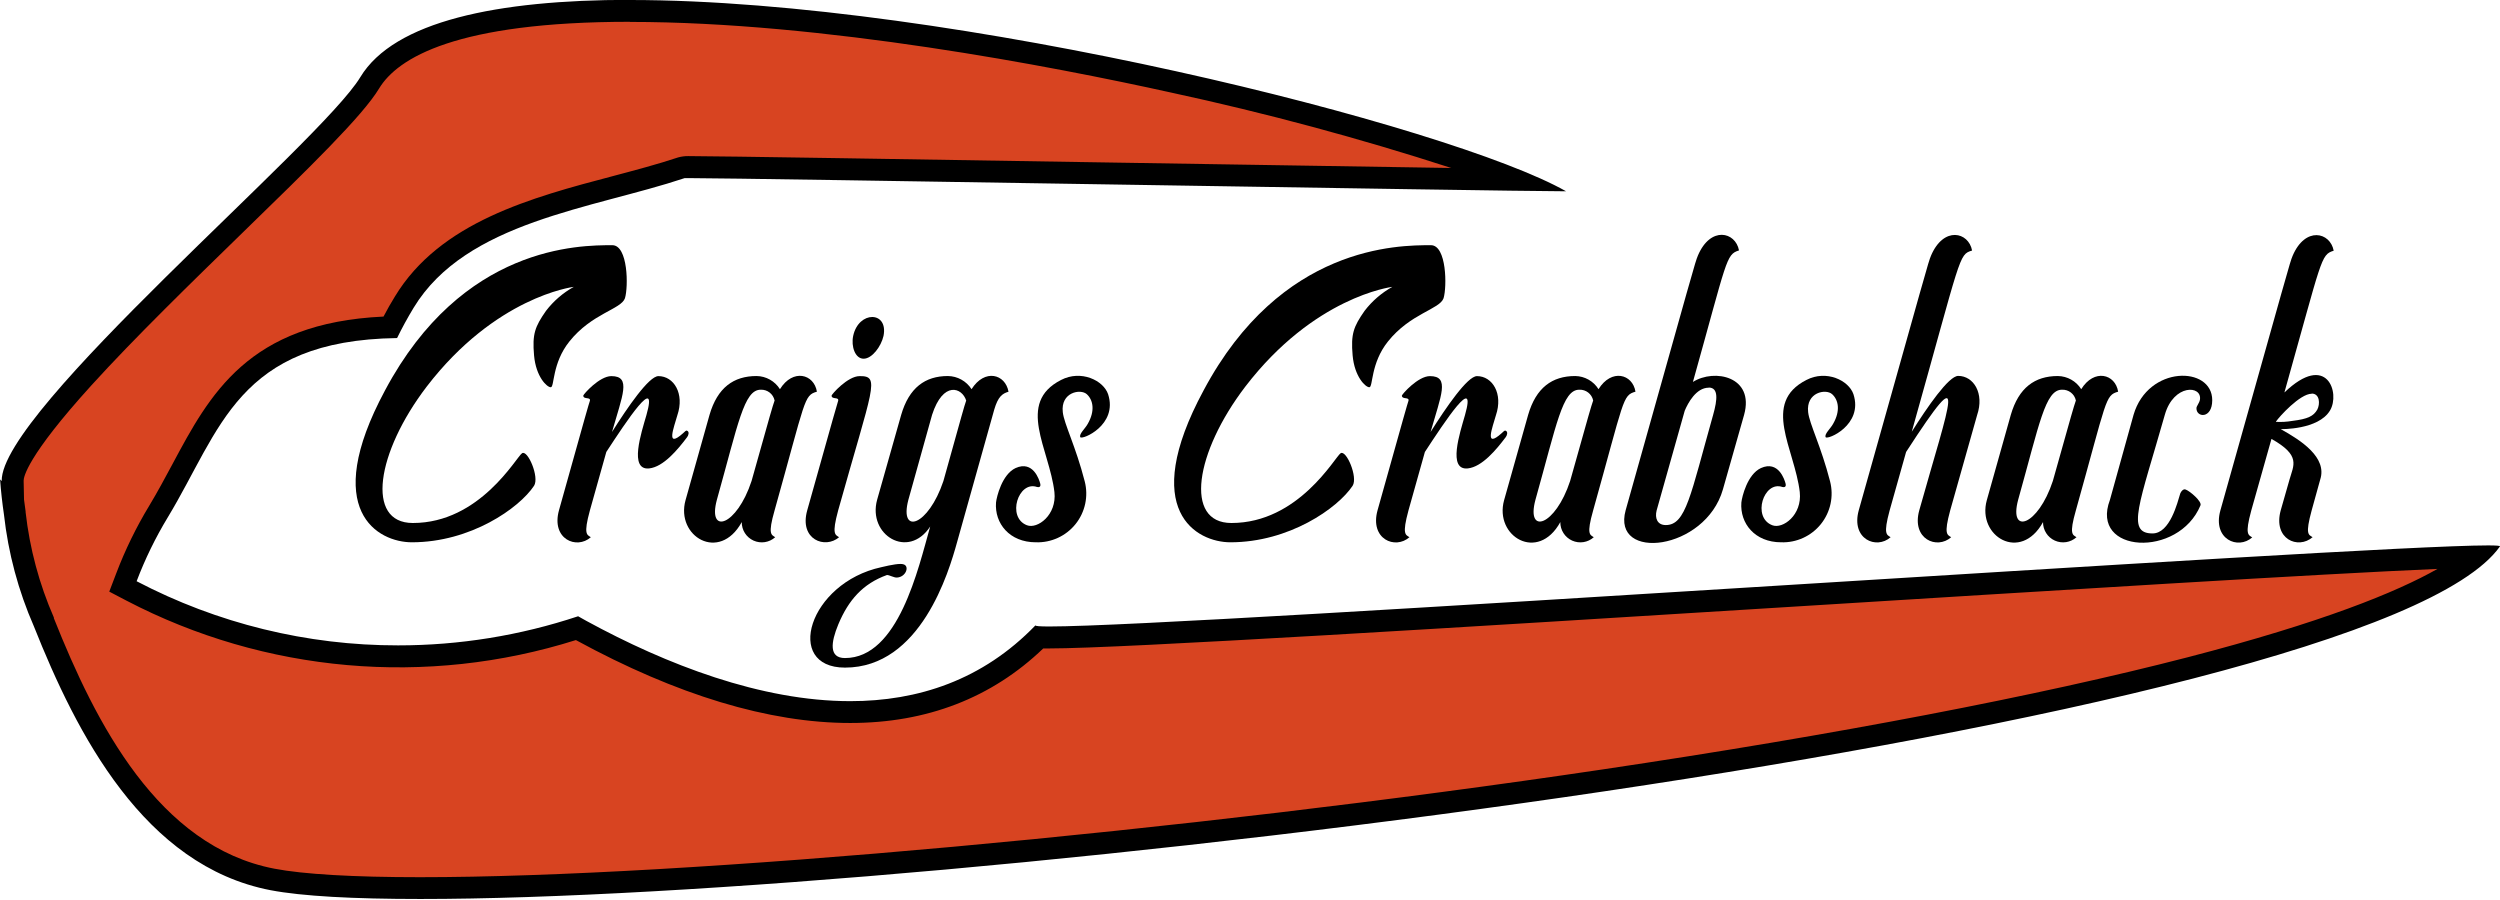
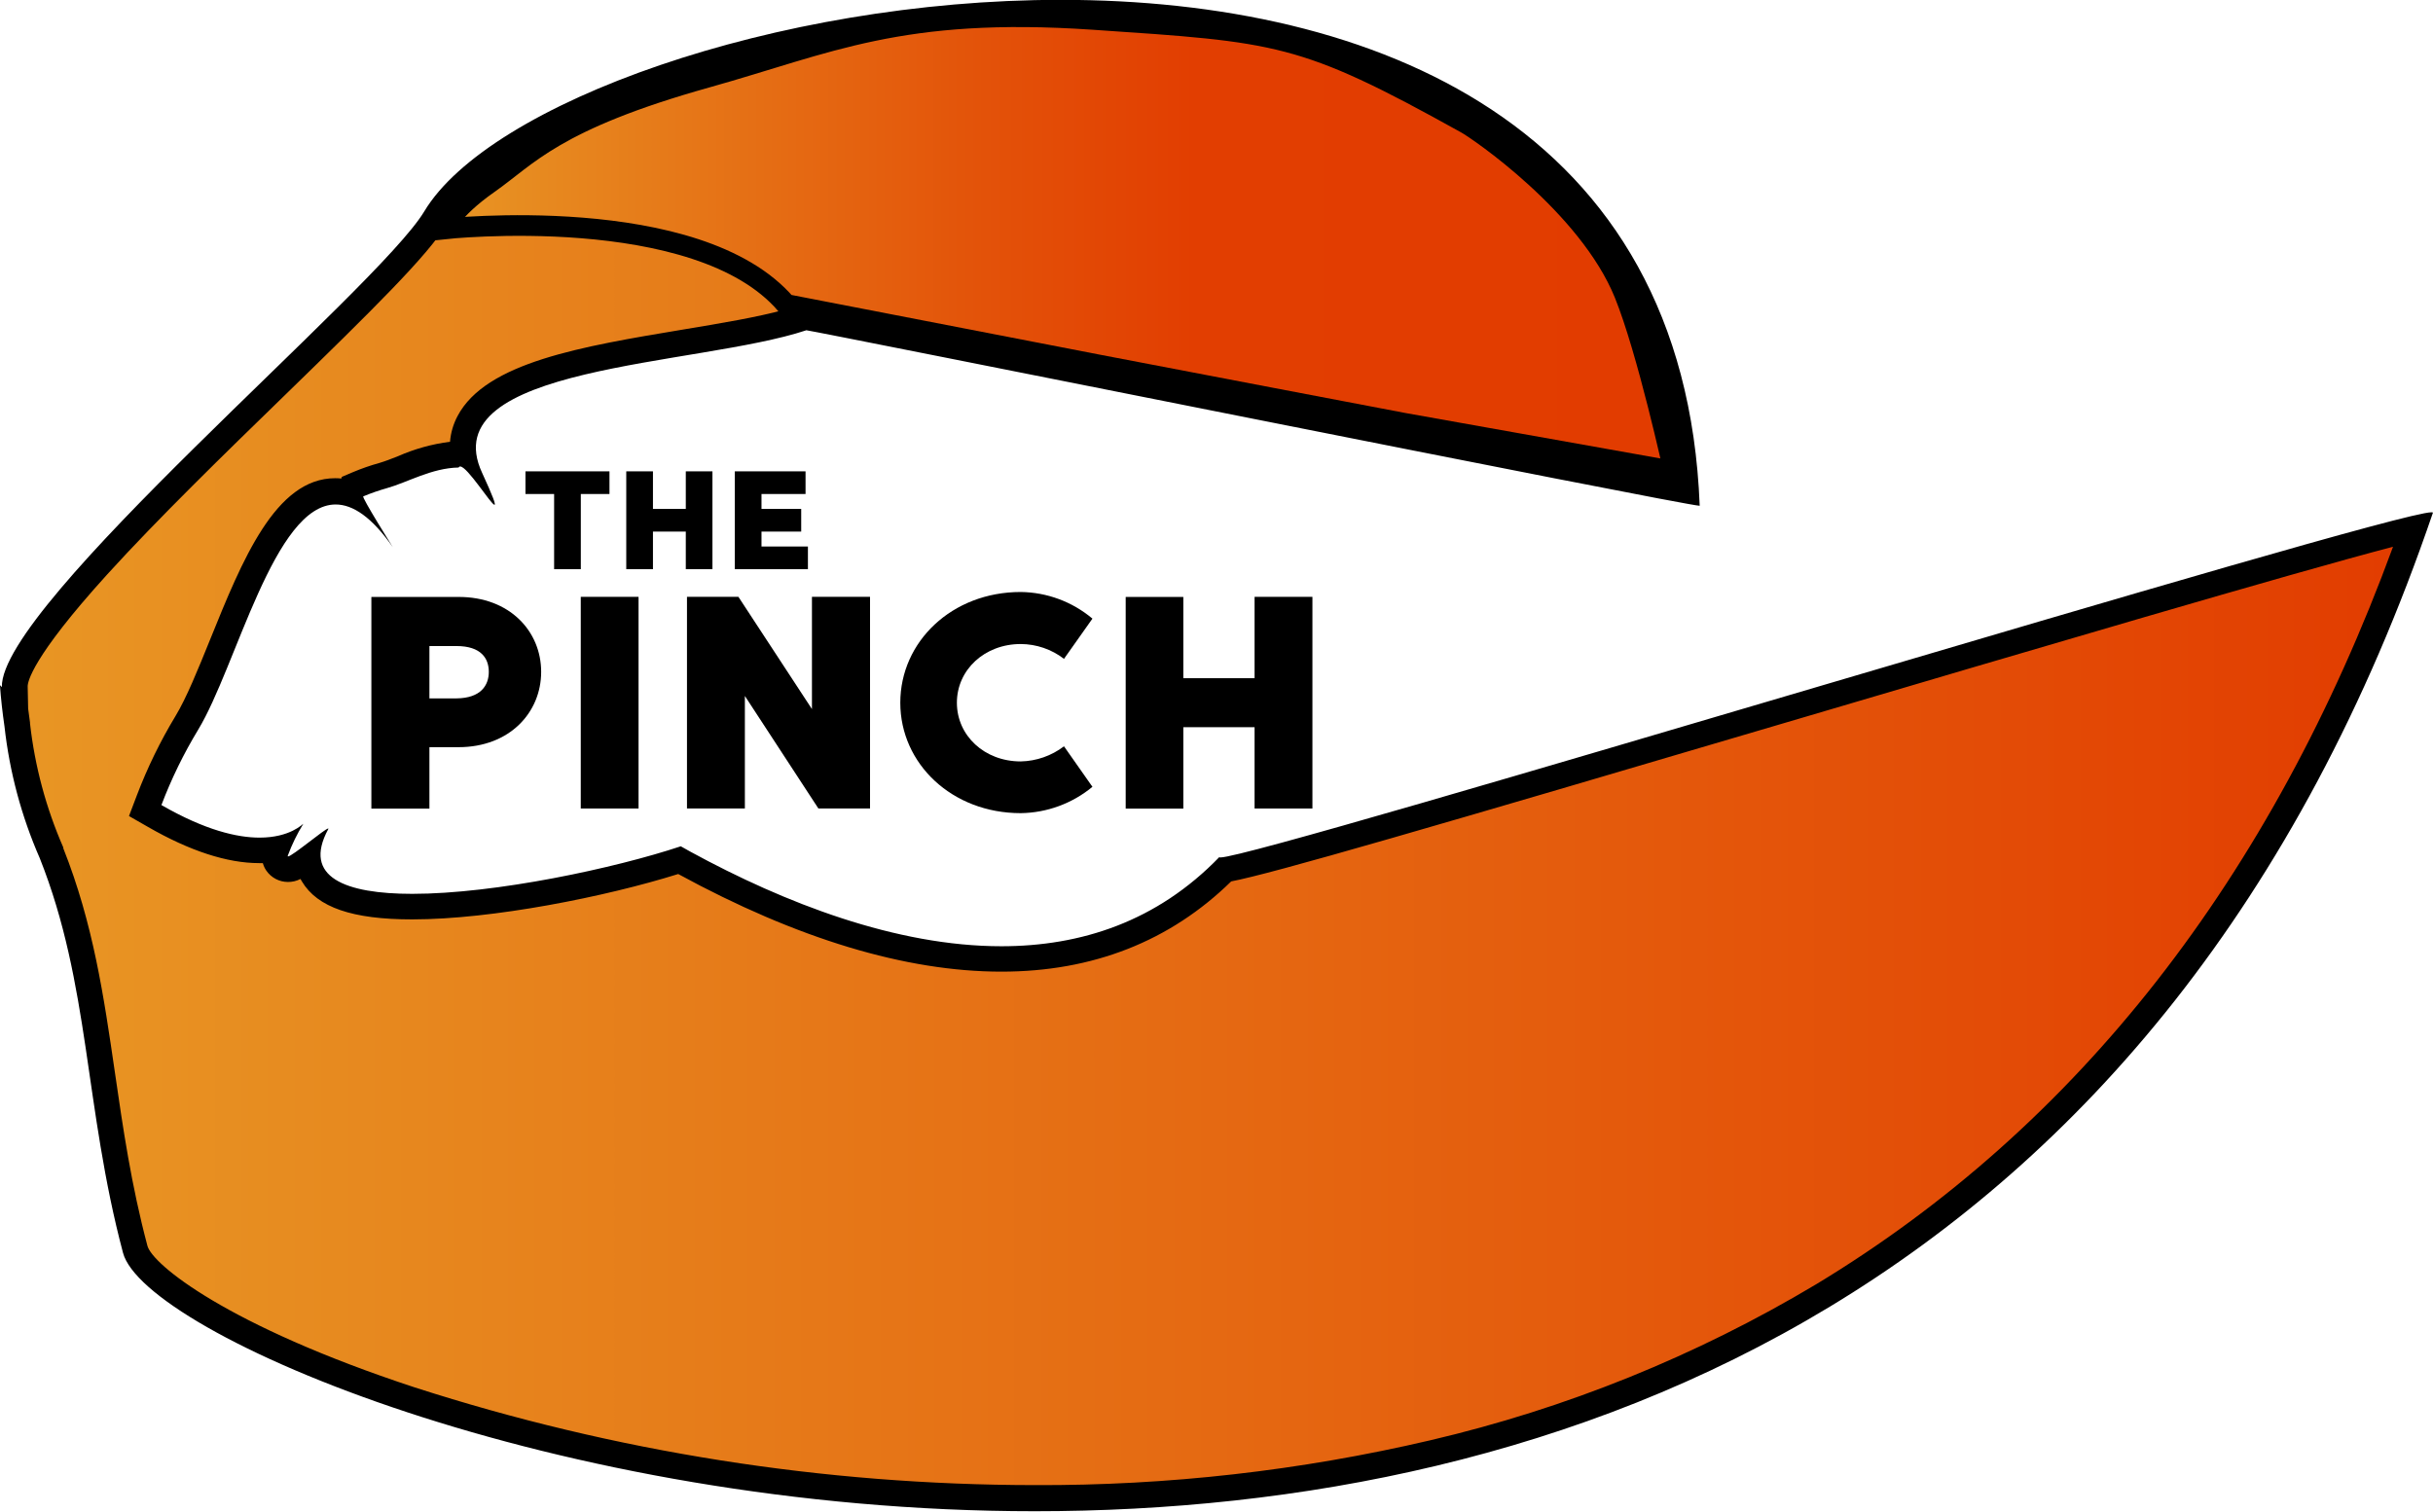
- <svg xmlns="http://www.w3.org/2000/svg" id="Layer_1" data-name="Layer 1" viewBox="0 0 570.17 205.05">
+ <svg xmlns="http://www.w3.org/2000/svg" viewBox="0 0 471.17 292.71">
  <defs>
-     <style>.cls-1{fill:#d84421;}</style>
+     <style>.cls-1{fill:url(#linear-gradient);}.cls-2{fill:#d1a142;}.cls-3{stroke:#000;stroke-miterlimit:10;stroke-width:4px;fill:url(#linear-gradient-2);}</style>
+     <linearGradient id="linear-gradient" x1="318.7" y1="457.38" x2="783.29" y2="457.38" gradientUnits="userSpaceOnUse">
+       <stop offset="0" stop-color="#e89624" />
+       <stop offset="1" stop-color="#e23c00" />
+     </linearGradient>
+     <linearGradient id="linear-gradient-2" x1="401.85" y1="358.28" x2="640" y2="358.28" gradientUnits="userSpaceOnUse">
+       <stop offset="0" stop-color="#e89624" />
+       <stop offset="0.1" stop-color="#e7861e" />
+       <stop offset="0.44" stop-color="#e35209" />
+       <stop offset="0.61" stop-color="#e23e01" />
+       <stop offset="0.62" stop-color="#e23e01" />
+       <stop offset="1" stop-color="#e23c00" />
+     </linearGradient>
  </defs>
-   <path class="cls-1" d="M411.67,536.92c-15.5,0-26.82-.66-33.66-2-27.65-5.3-42.39-34.13-52.14-58.65a85.62,85.62,0,0,1-6.67-24.86c-.15-1-.28-2-.39-2.95l-.1-4.43c-.21-8.87,29.15-37.44,50.58-58.3,14.62-14.23,27.25-26.52,30.85-32.47,6.5-10.74,27-16.41,59.35-16.41,65.6,0,164.32,23.42,202,38.52-18-.24-54.28-.83-89.67-1.41-45.47-.74-92.49-1.51-99-1.51a5.3,5.3,0,0,0-1.6.18l0,0c-4.66,1.55-9.68,2.89-15,4.3-18,4.79-38.41,10.22-48.18,26.36-1.13,1.87-2.2,3.79-3.19,5.72-30.63.93-38.81,16.2-47.46,32.36-1.7,3.18-3.46,6.46-5.41,9.7a92.65,92.65,0,0,0-7.31,15l-.79,2.07,2,1a131.86,131.86,0,0,0,101.57,8.5l1,.54c22.63,12.34,43.28,18.6,61.37,18.6,17.16,0,31.64-5.74,43.06-17.07.64,0,1.39,0,2.27,0h.09c16.55,0,94.42-4.85,169.73-9.53,66.88-4.16,135.91-8.46,155.5-8.92-19.49,16.59-90.8,35-198.77,51C585.93,526.59,472.38,536.92,411.67,536.92Z" transform="translate(-315.84 -334.38)" />
-   <path d="M459.49,339.38c44,0,96.21,10.09,123.43,16.11a659.66,659.66,0,0,1,63.9,17.2c-19.56-.3-47.56-.75-75-1.2-47.57-.77-92.51-1.51-99-1.51a8.41,8.41,0,0,0-2.35.31v0c-4.59,1.53-9.57,2.85-14.84,4.25C437.12,379.42,416.2,385,405.91,402c-.92,1.5-1.79,3-2.6,4.58-30.9,1.43-39.65,17.79-48.12,33.62-1.69,3.15-3.43,6.4-5.35,9.58a94.78,94.78,0,0,0-7.5,15.39l-1.58,4.14,3.93,2.06a134.33,134.33,0,0,0,102.46,9l.05,0c23,12.54,44.06,18.9,62.57,18.9,17.46,0,32.26-5.73,44-17h1.38c16.62,0,94.54-4.85,169.89-9.54,59.13-3.68,120-7.46,146.71-8.6-9.32,5.29-26.26,12.2-57,20.16-34,8.8-80.13,17.65-133.53,25.59-95.62,14.23-209,24.56-269.61,24.56-15.12,0-26.6-.67-33.19-1.94-26.45-5.07-40.77-33.18-50.29-57.11l0-.08,0-.08a83.12,83.12,0,0,1-6.45-24.05v-.09l0-.08c-.13-.9-.25-1.8-.36-2.68l-.09-4.32c0-.76.64-5.42,15.47-21.76,9.82-10.81,22.86-23.5,34.35-34.69,15.36-14.94,27.49-26.75,31.25-33,4.2-6.94,17.54-15.21,57.21-15.21m0-5c-30.3,0-53.78,4.88-61.49,17.62-9,14.94-82.16,76.07-81.79,92.12l-.37-.37c.19,2.67.49,5.33.88,8a87.74,87.74,0,0,0,6.83,25.51c9.75,24.52,25.12,54.64,54,60.18,7.16,1.37,18.91,2,34.13,2C529.56,539.43,856.6,500.61,886,459c.11-.15-.83-.23-2.69-.23-29.71,0-295.84,18.49-328.12,18.49-2.17,0-3.28-.08-3.19-.26-12.07,12.5-26.8,17.29-42.23,17.29-20.36,0-41.92-8.34-60.17-18.29-.65-.35-1.29-.71-1.91-1.07a130,130,0,0,1-41.05,6.64A128.24,128.24,0,0,1,347,466.94a89.52,89.52,0,0,1,7.11-14.58c12.1-20,15.88-40.36,52.29-40.88q1.71-3.5,3.77-6.9C422.13,384.85,451,382,472,375a6.08,6.08,0,0,1,.78,0c13.05,0,186.12,3,199.41,3a6.57,6.57,0,0,0,.81,0c-26.2-14.87-140-43.62-213.51-43.62Z" transform="translate(-315.84 -334.38)" />
-   <path d="M458.37,402.4c-.86,2.52-7.56,3.45-12.67,9.86-4,5-3.38,10.44-4.25,10.44s-3.38-2.38-3.81-7.27.21-6.55,2.73-10.16a20.56,20.56,0,0,1,6.34-5.47c-.43.07-17.86,2.31-33.56,22.76-11.45,15-14,31.1-3.16,31.1,15.33,0,23.61-15.05,24.91-15.91s4,5.47,2.74,7.42c-3.39,5.11-14.48,12.89-27.87,12.89-7.63,0-20.95-7.06-6.12-34.64,17.64-33.12,44.43-33.12,51.84-33.12C459.09,390.3,459.17,399.8,458.37,402.4Z" transform="translate(-315.84 -334.38)" />
-   <path d="M472.55,434.08c-2.16,2.88-5.4,6.77-8.64,7.13-4.68.5-1.8-8.14-.64-12.17,2.73-9.65-4.54,1.37-9.15,8.42l-3.74,13.32c-1.52,5.55-.65,5.55.21,6.12-3.24,2.88-9.07.44-7.27-6.12,6.62-23.69,6.62-23.61,7.06-25,.21-.94-1.44-.22-1.52-1.16,0-.29,3.68-4.46,6.41-4.46,4.61,0,2.52,4.39.15,12.74,3.53-5.61,8.42-12.74,10.58-12.74,3.53,0,6,4,4.32,8.93-.79,2.81-2.73,7.7,1.3,4.1.43-.36.65-.72.93-.57C473.13,432.85,472.84,433.72,472.55,434.08Z" transform="translate(-315.84 -334.38)" />
-   <path d="M502.15,423.71c-3,.86-2.52,1.65-9.65,27.07-1.59,5.55-.72,5.55.14,6.12a4.57,4.57,0,0,1-7.63-3.45c-5.11,9.29-15.12,3.24-12.82-5L477.66,429c1.8-6.2,5.48-8.86,10.73-8.86a6.39,6.39,0,0,1,5.33,3C496.67,418.38,501.5,419.68,502.15,423.71Zm-9.65,2a3.1,3.1,0,0,0-3.17-2.45c-3.82,0-5.11,7.7-10,25.13-2.16,8.06,4.54,6,7.92-4.32C491.85,427.67,491.92,427.45,492.5,425.73Z" transform="translate(-315.84 -334.38)" />
-   <path d="M507,450.78c-1.51,5.55-.65,5.55.21,6.12-3.16,2.74-9.14.58-7.27-6.12,6.63-23.69,6.63-23.54,7.06-25,.21-.94-1.44-.22-1.51-1.16,0-.29,3.67-4.46,6.4-4.46C516.69,420.11,514.89,422.56,507,450.78ZM510.42,411c-.5,2.38.44,5.19,2.38,5.19s4-2.81,4.54-5.19C518.49,405.27,511.65,405.2,510.42,411Z" transform="translate(-315.84 -334.38)" />
-   <path d="M542.61,427.74l-8.5,30.32c-1.87,6.76-8.28,28.58-25.56,28.58-14,0-8.28-19.3,8.28-22.9,2.38-.57,4.39-.93,5.11-.64,1.37.43.51,2.88-1.51,3-.65.07-1.73-.58-2.3-.58-5.55,2-8.79,5.76-11.09,11.24-1.73,4.17-2.16,7.7,1.51,7.7,12.17,0,16.71-20.38,19.44-30-5,7.63-14.33,1.94-12.1-6.12L521.37,429c1.8-6.2,5.47-8.86,10.65-8.86a6.5,6.5,0,0,1,5.4,3c3-4.75,7.71-3.45,8.43.58C544.41,424.14,543.47,424.86,542.61,427.74Zm-6.41-2c-.94-3-5.26-4.54-7.78,3.24L523,448.41c-2.09,8.06,4.54,6,8-4.32C535.55,427.81,535.62,427.45,536.2,425.73Z" transform="translate(-315.84 -334.38)" />
-   <path d="M563.92,431.05c1.73-3,1.22-5.47-.22-6.77s-6-.43-5.47,4.11c.29,2.66,2.95,7.78,5,15.77a11.12,11.12,0,0,1-11.16,13.9c-6,0-9.43-4.32-9.07-9.08.14-1.29,1.37-6.41,4.46-7.85,4-1.8,5.4,2.67,5.62,3.53s-.36.87-.72.79c-4.25-1.51-7,6.92-2.31,8.72,2.38.93,6.85-2.31,6.27-7.56-1.15-9.87-8.79-20.31,1.51-25.57,4.54-2.37,9.65.08,10.73,3.24,2.3,7.06-6,10.52-6.34,9.8S563.34,432.13,563.92,431.05Z" transform="translate(-315.84 -334.38)" />
-   <path d="M645.07,402.4c-.87,2.52-7.56,3.45-12.68,9.86-4,5-3.38,10.44-4.25,10.44s-3.38-2.38-3.81-7.27.21-6.55,2.73-10.16a20.56,20.56,0,0,1,6.34-5.47c-.43.07-17.86,2.31-33.55,22.76-11.45,15-14,31.1-3.17,31.1,15.34,0,23.62-15.05,24.91-15.91s4,5.47,2.74,7.42c-3.39,5.11-14.48,12.89-27.87,12.89-7.63,0-21-7.06-6.12-34.64C608,390.3,634.77,390.3,642.19,390.3,645.79,390.3,645.86,399.8,645.07,402.4Z" transform="translate(-315.84 -334.38)" />
-   <path d="M659.25,434.08c-2.16,2.88-5.4,6.77-8.64,7.13-4.68.5-1.8-8.14-.65-12.17,2.73-9.65-4.54,1.37-9.15,8.42l-3.74,13.32c-1.51,5.55-.65,5.55.22,6.12-3.25,2.88-9.08.44-7.28-6.12,6.63-23.69,6.63-23.61,7.06-25,.22-.94-1.44-.22-1.51-1.16,0-.29,3.67-4.46,6.4-4.46,4.61,0,2.53,4.39.15,12.74,3.53-5.61,8.42-12.74,10.58-12.74,3.53,0,6,4,4.32,8.93-.79,2.81-2.73,7.7,1.3,4.1.43-.36.65-.72.94-.57C659.82,432.85,659.54,433.72,659.25,434.08Z" transform="translate(-315.84 -334.38)" />
-   <path d="M688.84,423.71c-3,.86-2.52,1.65-9.65,27.07-1.58,5.55-.72,5.55.14,6.12a4.57,4.57,0,0,1-7.63-3.45c-5.11,9.29-15.12,3.24-12.82-5L664.36,429c1.8-6.2,5.47-8.86,10.73-8.86a6.37,6.37,0,0,1,5.32,3C683.37,418.38,688.19,419.68,688.84,423.71Zm-9.65,2a3.1,3.1,0,0,0-3.17-2.45c-3.81,0-5.11,7.7-10,25.13-2.16,8.06,4.54,6,7.92-4.32C678.54,427.67,678.61,427.45,679.19,425.73Z" transform="translate(-315.84 -334.38)" />
-   <path d="M713.61,429,708.78,446c-4,14-25.42,16.49-22.18,4.75,15.77-56.09,15.77-56.38,16.49-58.11,2.88-6.76,8.57-5.4,9.36-1.15-3,.94-2.66,2-10.51,30C706.84,418.38,716.05,420.25,713.61,429Zm-8.07-6.2c-2.88,0-4.75,3.53-5.47,5.26l-6.41,22.75c-.43,1.73.14,3.32,2.09,3.32,4.61,0,5.62-6.77,10.8-25.13C707.56,425.44,707.77,422.77,705.54,422.77Z" transform="translate(-315.84 -334.38)" />
-   <path d="M733.91,431.05c1.73-3,1.22-5.47-.22-6.77s-6-.43-5.47,4.11c.29,2.66,2.95,7.78,5,15.77a11.12,11.12,0,0,1-11.16,13.9c-6,0-9.43-4.32-9.07-9.08.14-1.29,1.36-6.41,4.46-7.85,4-1.8,5.4,2.67,5.62,3.53s-.36.87-.72.79c-4.25-1.51-7,6.92-2.31,8.72,2.38.93,6.84-2.31,6.27-7.56-1.15-9.87-8.79-20.31,1.51-25.57,4.54-2.37,9.65.08,10.73,3.24,2.3,7.06-6,10.52-6.34,9.8S733.33,432.13,733.91,431.05Z" transform="translate(-315.84 -334.38)" />
-   <path d="M760.62,450.78c-1.51,5.55-.65,5.55.22,6.12-3.24,2.88-9.08.44-7.28-6.12,7.06-25.2,11.52-35.71-3-13.32l-3.75,13.32c-1.51,5.55-.64,5.55.22,6.12-3.24,2.88-9.07.44-7.27-6.12,15.77-56,15.77-56.38,16.49-58.11,2.88-6.76,8.57-5.4,9.36-1.15-3.1.94-2.38.87-13.76,41.33,3.53-5.61,8.43-12.74,10.59-12.74,3.53,0,6,4,4.32,8.93Z" transform="translate(-315.84 -334.38)" />
-   <path d="M798.92,423.71c-3,.86-2.52,1.65-9.64,27.07-1.59,5.55-.72,5.55.14,6.12a4.57,4.57,0,0,1-7.63-3.45c-5.12,9.29-15.12,3.24-12.82-5L774.44,429c1.8-6.2,5.48-8.86,10.73-8.86a6.4,6.4,0,0,1,5.33,3C793.45,418.38,798.28,419.68,798.92,423.71Zm-9.64,2a3.1,3.1,0,0,0-3.17-2.45c-3.82,0-5.11,7.7-10,25.13-2.16,8.06,4.53,6,7.92-4.32C788.63,427.67,788.7,427.45,789.28,425.73Z" transform="translate(-315.84 -334.38)" />
-   <path d="M820.38,425.65c0,4.32-3.67,4-3.6,1.8,0-.43.65-1.15.79-1.87.58-3.38-6-3.67-8,3.39-5.76,20.3-8.93,27.07-2.81,27.07,4,0,5.69-7.06,6.34-9.15.21-.5.72-1.08,1.22-.86,1,.36,3.75,2.74,3.38,3.6-5,12.1-25.27,11-20.66-1.22l5.4-19.44C805.76,417.66,820.38,417.8,820.38,425.65Z" transform="translate(-315.84 -334.38)" />
-   <path d="M847.24,428c-2.67,4.46-11.24,4.25-11.24,4.25,4.68,2.59,10.66,6.48,9,11.52l-1.94,7c-1.51,5.55-.72,5.55.21,6.12-3.31,2.88-9.07.44-7.27-6.12l2-7c.93-3.32,2.66-5.48-4.11-9.29l-4.61,16.34c-1.51,5.55-.65,5.55.22,6.12-3.24,2.88-9.07.44-7.27-6.12,15.77-56,15.77-56.38,16.49-58.11,2.88-6.76,8.57-5.4,9.36-1.15-3,.94-2.6,1.66-11.24,32.33C846.59,414.56,849.61,424.07,847.24,428Zm-4.18-3.82c-2.67,0-7.42,5.26-8.14,6.34v.07a16.57,16.57,0,0,0,3.75-.22c3.52-.43,4.82-1.08,5.68-2.59C845,426.52,844.93,424.14,843.06,424.14Z" transform="translate(-315.84 -334.38)" />
+   <g id="Layer_1" data-name="Layer 1">
+     <path class="cls-1" d="M516.22,601.23a395.07,395.07,0,0,1-120.75-19.05c-32.5-10.73-51.76-23-53.39-29.15-3.17-12-4.79-23.08-6.35-33.82-2.13-14.69-4.15-28.56-9.86-42.91a85.62,85.62,0,0,1-6.67-24.86c-.15-1-.28-2-.39-2.95l-.1-4.43c-.21-8.84,29.06-37.32,50.42-58.11,14.71-14.32,27.42-26.68,31-32.66,11.3-18.81,63.83-39.76,121.15-39.76,33.13,0,61.53,7.22,82.12,20.89,23.89,15.86,37,39.95,38.94,71.63-14.09-2.56-76.75-15-119.61-23.56-50.19-10-50.26-10-50.74-10h-1.92l-.15.53c-5.65,1.71-13.31,3-21.38,4.33-18.17,3-37,6.14-41.88,15.44a10.57,10.57,0,0,0-1.18,6.14,3.08,3.08,0,0,0-.61-.06,2.84,2.84,0,0,0-1.12.23,32.36,32.36,0,0,0-9.94,2.68,39.27,39.27,0,0,1-3.82,1.37,44.63,44.63,0,0,0-4.85,1.69l-1.07.45-.36,1.11c0,.09-.06.17-.08.25a9.94,9.94,0,0,0-2.89-.44c-9.89,0-16,15.08-21.9,29.66-2.39,5.93-4.66,11.53-6.87,15.19a92.65,92.65,0,0,0-7.31,15l-.76,2,1.85,1.06c7.68,4.42,14.5,6.65,20.28,6.65a20.78,20.78,0,0,0,3.32-.26c0,.1-.09.2-.13.31a2.63,2.63,0,0,0,.24,2.47l.75,1.09,1.39,0c.92,0,1.6-.34,3.82-2a7.58,7.58,0,0,0,1,3.12c2.45,4.11,8.73,6.11,19.2,6.11,15.68,0,38-4.57,51.76-9l1,.54c22.63,12.34,43.28,18.6,61.37,18.6,17.27,0,31.82-5.82,43.28-17.29,6.63-1,41.83-11.32,111.65-31.93,49-14.49,103.94-30.7,118.59-34.17-23.64,67-62.1,117-114.36,148.57C625.82,588,574.44,601.23,516.22,601.23Z" transform="translate(-315.84 -311.03)" />
+     <path d="M521.29,316c32.64,0,60.56,7.08,80.73,20.47,22.39,14.87,35,37.21,37.59,66.5-18.51-3.49-76.22-15-116.39-23C472.8,370,472.8,370,472,370h-3.87l-.27,1c-5.35,1.47-12.36,2.64-19.72,3.86-19.64,3.27-38.18,6.35-43.68,16.74a12.73,12.73,0,0,0-1.47,5,36.27,36.27,0,0,0-10.08,2.8c-1.31.52-2.55,1-3.58,1.3a42.75,42.75,0,0,0-5.15,1.79l-2.14.91-.1.32a11.85,11.85,0,0,0-1.19-.06c-11.58,0-18,15.88-24.21,31.23-2.36,5.83-4.59,11.34-6.7,14.82a94.78,94.78,0,0,0-7.5,15.39l-1.52,4,3.7,2.12c8.05,4.63,15.3,7,21.52,7h.7a4.77,4.77,0,0,0,.66,1.43,5.09,5.09,0,0,0,4.2,2.22,5.17,5.17,0,0,0,2.43-.58c.1.17.19.34.29.5,3,5,9.76,7.33,21.34,7.33,15.54,0,37.51-4.4,51.49-8.78l.05,0c23,12.54,44.06,18.9,62.57,18.9,17.69,0,32.65-5.88,44.5-17.48,8.11-1.56,37.11-10,111-31.82,42.9-12.67,94.51-27.91,114-33-23.56,64.24-61.11,112.27-111.72,142.86a261.7,261.7,0,0,1-74.73,30.22,330.23,330.23,0,0,1-76.68,8.68,392.28,392.28,0,0,1-120-18.93c-36.47-12-50.81-23.87-51.75-27.42-3.14-11.82-4.74-22.86-6.29-33.53-2.16-14.84-4.2-28.85-10-43.47l0-.08,0-.08a83.12,83.12,0,0,1-6.45-24.05v-.09l0-.08c-.13-.9-.25-1.8-.36-2.68l-.09-4.32c0-.76.64-5.4,15.4-21.67,9.79-10.78,22.79-23.43,34.27-34.59,17.14-16.68,27.83-27.21,31.41-33.17,5.43-9.05,21.49-18.83,43-26.16a241.4,241.4,0,0,1,76-12.38m0-5c-55.24,0-110.75,20.09-123.29,41-9,15-82.16,76.07-81.79,92.12l-.37-.37c.19,2.67.49,5.33.88,8a87.74,87.74,0,0,0,6.83,25.51c9.75,24.52,8.58,48,16.12,76.44,4.14,15.6,83.72,50.06,176.55,50.06,101.52,0,218.89-41.2,270.78-193.4,0-.07-.07-.1-.26-.1-8.61,0-226.9,66.86-234.54,66.86-.16,0-.23,0-.2-.09-12.07,12.5-26.8,17.29-42.23,17.29-20.36,0-41.92-8.34-60.17-18.29-.65-.35-1.29-.71-1.91-1.07-12.66,4.22-35.87,9.21-52,9.21-12.92,0-21.34-3.19-16.28-12.52.05-.1.05-.14,0-.14-.58,0-7,5.41-7.77,5.41-.07,0-.09-.05-.05-.17a34.85,34.85,0,0,1,3-6.15c-.1,0-2.52,2.68-8.48,2.68-4.32,0-10.51-1.42-19-6.31a89.13,89.13,0,0,1,7.11-14.58c7.42-12.26,14.7-43.64,26.63-43.64,3.31,0,7,2.41,11.08,8.28h0s-6.09-9.7-5.73-9.85a40.11,40.11,0,0,1,4.57-1.59c4-1.12,8.68-3.91,13.9-4a.32.32,0,0,1,.3-.2c1.4,0,6,7.42,6.64,7.42.29,0-.27-1.57-2.39-6.18C399.47,381.68,451,382,472,375h0c.86,0,170.21,34,173,34h0c-2.86-73.8-63.12-98-123.71-98Z" transform="translate(-315.84 -311.03)" />
+   </g>
+   <g id="Layer_2" data-name="Layer 2">
+     <path class="cls-2" d="M615.36,372.2" transform="translate(-315.84 -311.03)" />
+     <path class="cls-3" d="M468.08,370l60.25,11.67c10.8,2.09,59.34,11.33,59.34,11.33L640,402.33s-5.12-23.43-9.58-34.41c-7-17.25-28.57-31.88-30.67-33-31.69-17.64-36.23-17.69-72.25-20.13-37.33-2.53-51.27,4.66-74.83,11.25-29.5,8.25-34.67,15.25-42.17,20.5s-8.65,8.83-8.65,8.83S451,350,468.08,370Z" transform="translate(-315.84 -311.03)" />
+     <path d="M433.87,406.72h-5.55v14.56h-5.17V406.72H417.6v-4.39h16.27Z" transform="translate(-315.84 -311.03)" />
+     <path d="M453.81,402.33v18.95h-5.16V414h-6.36v7.28h-5.17V402.33h5.17v7.28h6.36v-7.28Z" transform="translate(-315.84 -311.03)" />
+     <path d="M472.3,416.89v4.39H458.14V402.33h13.7v4.39h-8.53v2.89H471V414h-7.69v2.89Z" transform="translate(-315.84 -311.03)" />
+     <path d="M420.64,441.17c0,7.85-6.09,14.59-16,14.59H399v11.9H387.76v-41h16.88C414.55,426.64,420.64,433.32,420.64,441.17Zm-10.14,0c0-2.58-1.46-5-6.27-5H399v10.14h5.21C409,446.27,410.5,443.75,410.5,441.17Z" transform="translate(-315.84 -311.03)" />
+     <path d="M439.5,426.64v41H428.31v-41Z" transform="translate(-315.84 -311.03)" />
+     <path d="M458.84,426.64l14.24,21.74V426.64h11.25v41h-10l-14.24-21.8v21.8H448.88v-41Z" transform="translate(-315.84 -311.03)" />
+     <path d="M521.89,455.59l5.51,7.85a22.29,22.29,0,0,1-13.89,5.1c-13.3,0-23.32-9.56-23.32-21.39s10-21.45,23.32-21.45a22,22,0,0,1,13.89,5.16l-5.51,7.79a13.84,13.84,0,0,0-8.38-2.87c-7,0-12.36,5-12.36,11.37s5.33,11.37,12.36,11.37A14.3,14.3,0,0,0,521.89,455.59Z" transform="translate(-315.84 -311.03)" />
+     <path d="M570,426.64v41H558.8V451.89H545v15.77H533.84v-41H545V442.4H558.8V426.64Z" transform="translate(-315.84 -311.03)" />
+   </g>
</svg>
